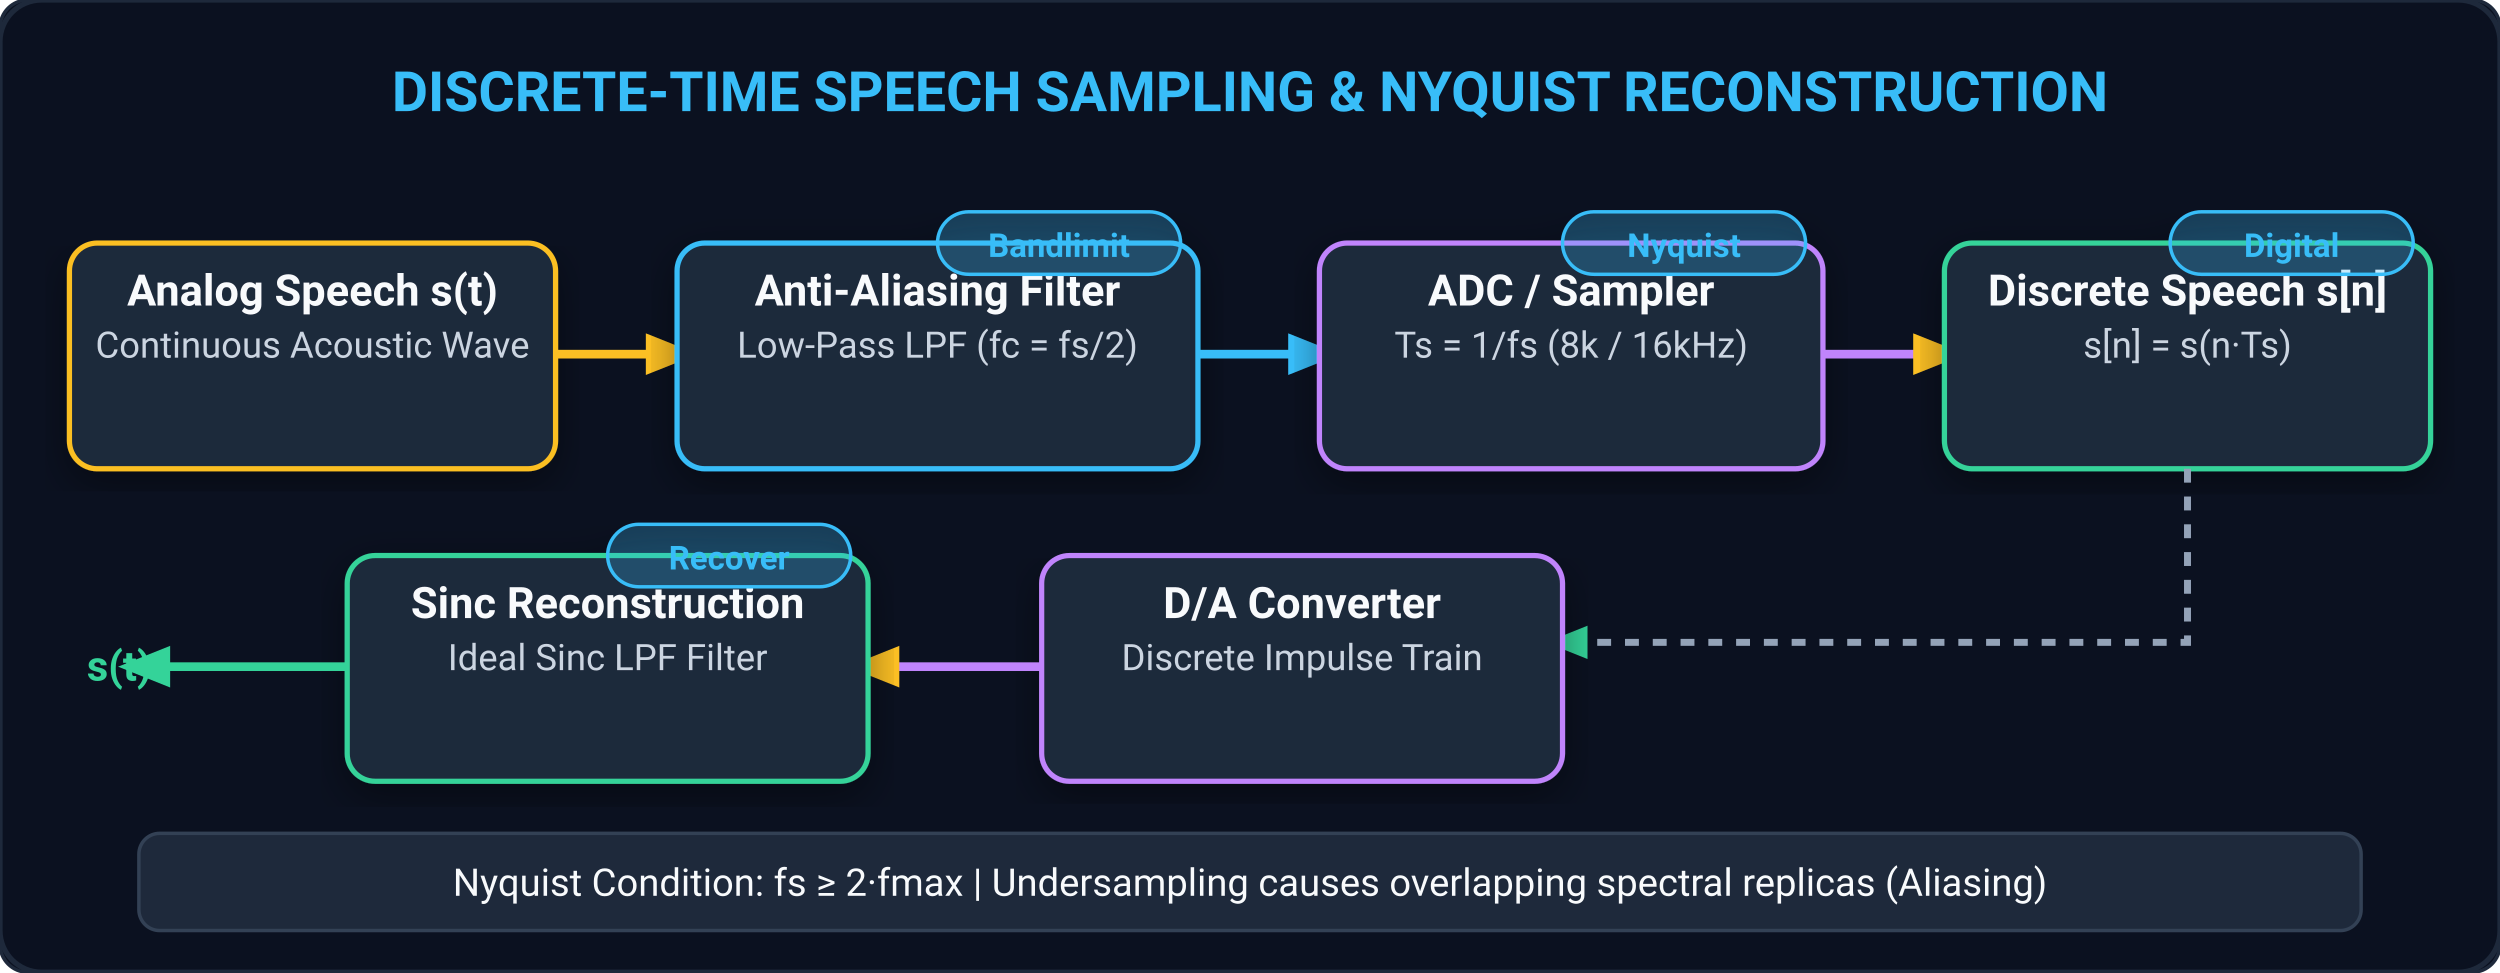
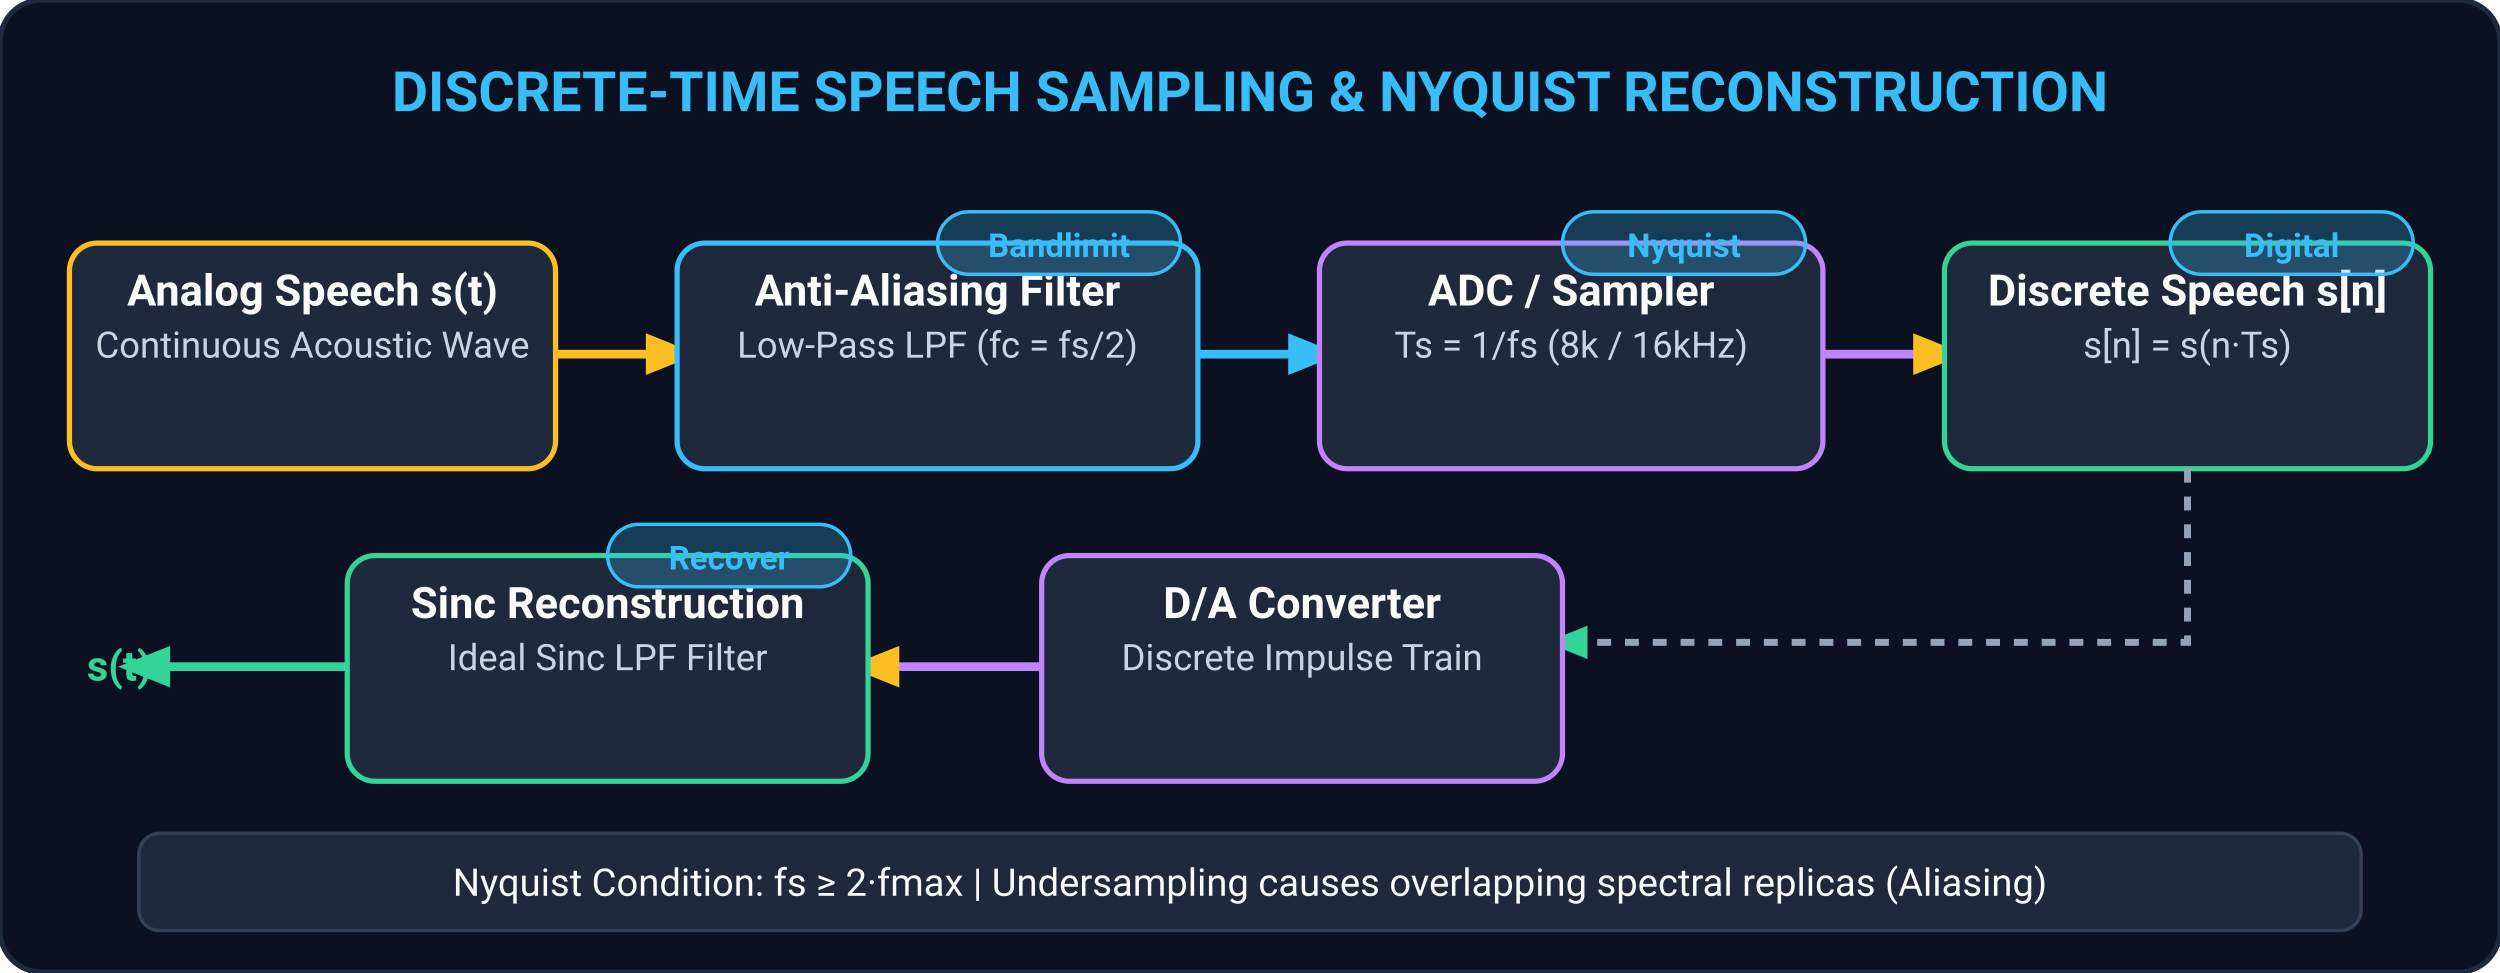
<svg xmlns="http://www.w3.org/2000/svg" viewBox="0 0 720 280" width="100%" height="280" class="flowchart-svg" style="max-width: 720px; width: 100%; height: auto; display: block; margin: 0 auto; font-family: -apple-system, BlinkMacSystemFont, 'Segoe UI', Roboto, Helvetica, Arial, sans-serif;">
-   <rect width="100%" height="100%" fill="#0b1120" rx="8" stroke="#1e293b" stroke-width="1" />
  <defs>
    <linearGradient id="gradCard" x1="0%" y1="0%" x2="100%" y2="100%">
      <stop offset="0%" stop-color="#1e293b" />
      <stop offset="100%" stop-color="#0f172a" />
    </linearGradient>
    <linearGradient id="gradCyan" x1="0%" y1="0%" x2="100%" y2="100%">
      <stop offset="0%" stop-color="#38bdf8" />
      <stop offset="100%" stop-color="#0284c7" />
    </linearGradient>
    <linearGradient id="gradEmerald" x1="0%" y1="0%" x2="100%" y2="100%">
      <stop offset="0%" stop-color="#34d399" />
      <stop offset="100%" stop-color="#059669" />
    </linearGradient>
    <linearGradient id="gradAmber" x1="0%" y1="0%" x2="100%" y2="100%">
      <stop offset="0%" stop-color="#fbbf24" />
      <stop offset="100%" stop-color="#d97706" />
    </linearGradient>
    <linearGradient id="gradPurple" x1="0%" y1="0%" x2="100%" y2="100%">
      <stop offset="0%" stop-color="#c084fc" />
      <stop offset="100%" stop-color="#9333ea" />
    </linearGradient>
    <linearGradient id="gradRose" x1="0%" y1="0%" x2="100%" y2="100%">
      <stop offset="0%" stop-color="#fb7185" />
      <stop offset="100%" stop-color="#e11d48" />
    </linearGradient>
-     <filter id="shadow" x="-5%" y="-5%" width="110%" height="115%">
-       <feDropShadow dx="0" dy="4" stdDeviation="6" flood-color="#000000" flood-opacity="0.4" />
-     </filter>
    <marker id="arrCyan" viewBox="0 0 10 10" refX="6" refY="5" markerWidth="6" markerHeight="6" orient="auto-start-reverse">
      <path d="M 0 1 L 10 5 L 0 9 z" fill="#38bdf8" />
    </marker>
    <marker id="arrEmerald" viewBox="0 0 10 10" refX="6" refY="5" markerWidth="6" markerHeight="6" orient="auto-start-reverse">
      <path d="M 0 1 L 10 5 L 0 9 z" fill="#34d399" />
    </marker>
    <marker id="arrAmber" viewBox="0 0 10 10" refX="6" refY="5" markerWidth="6" markerHeight="6" orient="auto-start-reverse">
      <path d="M 0 1 L 10 5 L 0 9 z" fill="#fbbf24" />
    </marker>
  </defs>
  <rect width="720" height="280" rx="12" fill="#0b1120" stroke="#1e293b" stroke-width="1.5" />
  <text x="360" y="32" font-size="16" font-weight="bold" fill="#38bdf8" text-anchor="middle">DISCRETE-TIME SPEECH SAMPLING &amp; NYQUIST RECONSTRUCTION</text>
-   <g filter="url(#shadow)">
+   <g>
    <rect x="20" y="70" width="140" height="65" rx="8" fill="#1e293b" stroke="#fbbf24" stroke-width="1.5" />
    <text x="90.0" y="88" font-size="12.5" font-weight="700" fill="#f8fafc" text-anchor="middle">Analog Speech s(t)</text>
    <text x="90.0" y="103" font-size="10.5" fill="#cbd5e1" text-anchor="middle">Continuous Acoustic Wave</text>
  </g>
  <line x1="160" y1="102" x2="195" y2="102" stroke="#fbbf24" stroke-width="2.5" marker-end="url(#arrAmber)" />
-   <g filter="url(#shadow)">
+   <g>
    <rect x="195" y="70" width="150" height="65" rx="8" fill="#1e293b" stroke="#38bdf8" stroke-width="1.5" />
    <text x="270.0" y="88" font-size="12.5" font-weight="700" fill="#f8fafc" text-anchor="middle">Anti-Aliasing Filter</text>
    <text x="270.0" y="103" font-size="10.5" fill="#cbd5e1" text-anchor="middle">Low-Pass LPF (fc = fs/2)</text>
    <rect x="270" y="61" width="70" height="18" rx="9" fill="#38bdf8" fill-opacity="0.25" stroke="#38bdf8" stroke-width="1" />
    <text x="305" y="74" font-size="9.5" font-weight="700" fill="#38bdf8" text-anchor="middle">Bandlimit</text>
  </g>
  <line x1="345" y1="102" x2="380" y2="102" stroke="#38bdf8" stroke-width="2.5" marker-end="url(#arrCyan)" />
-   <g filter="url(#shadow)">
+   <g>
    <rect x="380" y="70" width="145" height="65" rx="8" fill="#1e293b" stroke="#c084fc" stroke-width="1.5" />
    <text x="452.5" y="88" font-size="12.5" font-weight="700" fill="#f8fafc" text-anchor="middle">ADC / Sampler</text>
    <text x="452.5" y="103" font-size="10.5" fill="#cbd5e1" text-anchor="middle">Ts = 1/fs (8k / 16kHz)</text>
    <rect x="450" y="61" width="70" height="18" rx="9" fill="#38bdf8" fill-opacity="0.25" stroke="#38bdf8" stroke-width="1" />
    <text x="485" y="74" font-size="9.5" font-weight="700" fill="#38bdf8" text-anchor="middle">Nyquist</text>
  </g>
  <line x1="525" y1="102" x2="560" y2="102" stroke="#c084fc" stroke-width="2.5" marker-end="url(#arrAmber)" />
-   <g filter="url(#shadow)">
+   <g>
    <rect x="560" y="70" width="140" height="65" rx="8" fill="#1e293b" stroke="#34d399" stroke-width="1.5" />
    <text x="630.0" y="88" font-size="12.5" font-weight="700" fill="#f8fafc" text-anchor="middle">Discrete Speech s[n]</text>
    <text x="630.0" y="103" font-size="10.5" fill="#cbd5e1" text-anchor="middle">s[n] = s(n·Ts)</text>
    <rect x="625" y="61" width="70" height="18" rx="9" fill="#38bdf8" fill-opacity="0.25" stroke="#38bdf8" stroke-width="1" />
    <text x="660" y="74" font-size="9.5" font-weight="700" fill="#38bdf8" text-anchor="middle">Digital</text>
  </g>
  <path d="M 630 135 L 630 185 L 450 185" fill="none" stroke="#94a3b8" stroke-width="2" stroke-dasharray="4 4" marker-end="url(#arrEmerald)" />
-   <g filter="url(#shadow)">
+   <g>
    <rect x="300" y="160" width="150" height="65" rx="8" fill="#1e293b" stroke="#c084fc" stroke-width="1.5" />
    <text x="375.0" y="178" font-size="12.5" font-weight="700" fill="#f8fafc" text-anchor="middle">D/A Converter</text>
    <text x="375.0" y="193" font-size="10.5" fill="#cbd5e1" text-anchor="middle">Discrete Impulse Train</text>
  </g>
  <line x1="300" y1="192" x2="250" y2="192" stroke="#c084fc" stroke-width="2.5" marker-end="url(#arrAmber)" />
-   <g filter="url(#shadow)">
+   <g>
    <rect x="100" y="160" width="150" height="65" rx="8" fill="#1e293b" stroke="#34d399" stroke-width="1.5" />
    <text x="175.0" y="178" font-size="12.5" font-weight="700" fill="#f8fafc" text-anchor="middle">Sinc Reconstruction</text>
    <text x="175.0" y="193" font-size="10.5" fill="#cbd5e1" text-anchor="middle">Ideal Sinc LPF Filter</text>
    <rect x="175" y="151" width="70" height="18" rx="9" fill="#38bdf8" fill-opacity="0.25" stroke="#38bdf8" stroke-width="1" />
    <text x="210" y="164" font-size="9.5" font-weight="700" fill="#38bdf8" text-anchor="middle">Recover</text>
  </g>
  <line x1="100" y1="192" x2="40" y2="192" stroke="#34d399" stroke-width="2.5" marker-end="url(#arrEmerald)" />
  <text x="25" y="196" font-size="12" font-weight="bold" fill="#34d399">s(t)</text>
  <rect x="40" y="240" width="640" height="28" rx="6" fill="#1e293b" stroke="#334155" />
  <text x="360" y="258" font-size="11" fill="#f8fafc" text-anchor="middle">Nyquist Condition: fs ≥ 2·fmax | Undersampling causes overlapping spectral replicas (Aliasing)</text>
</svg>
